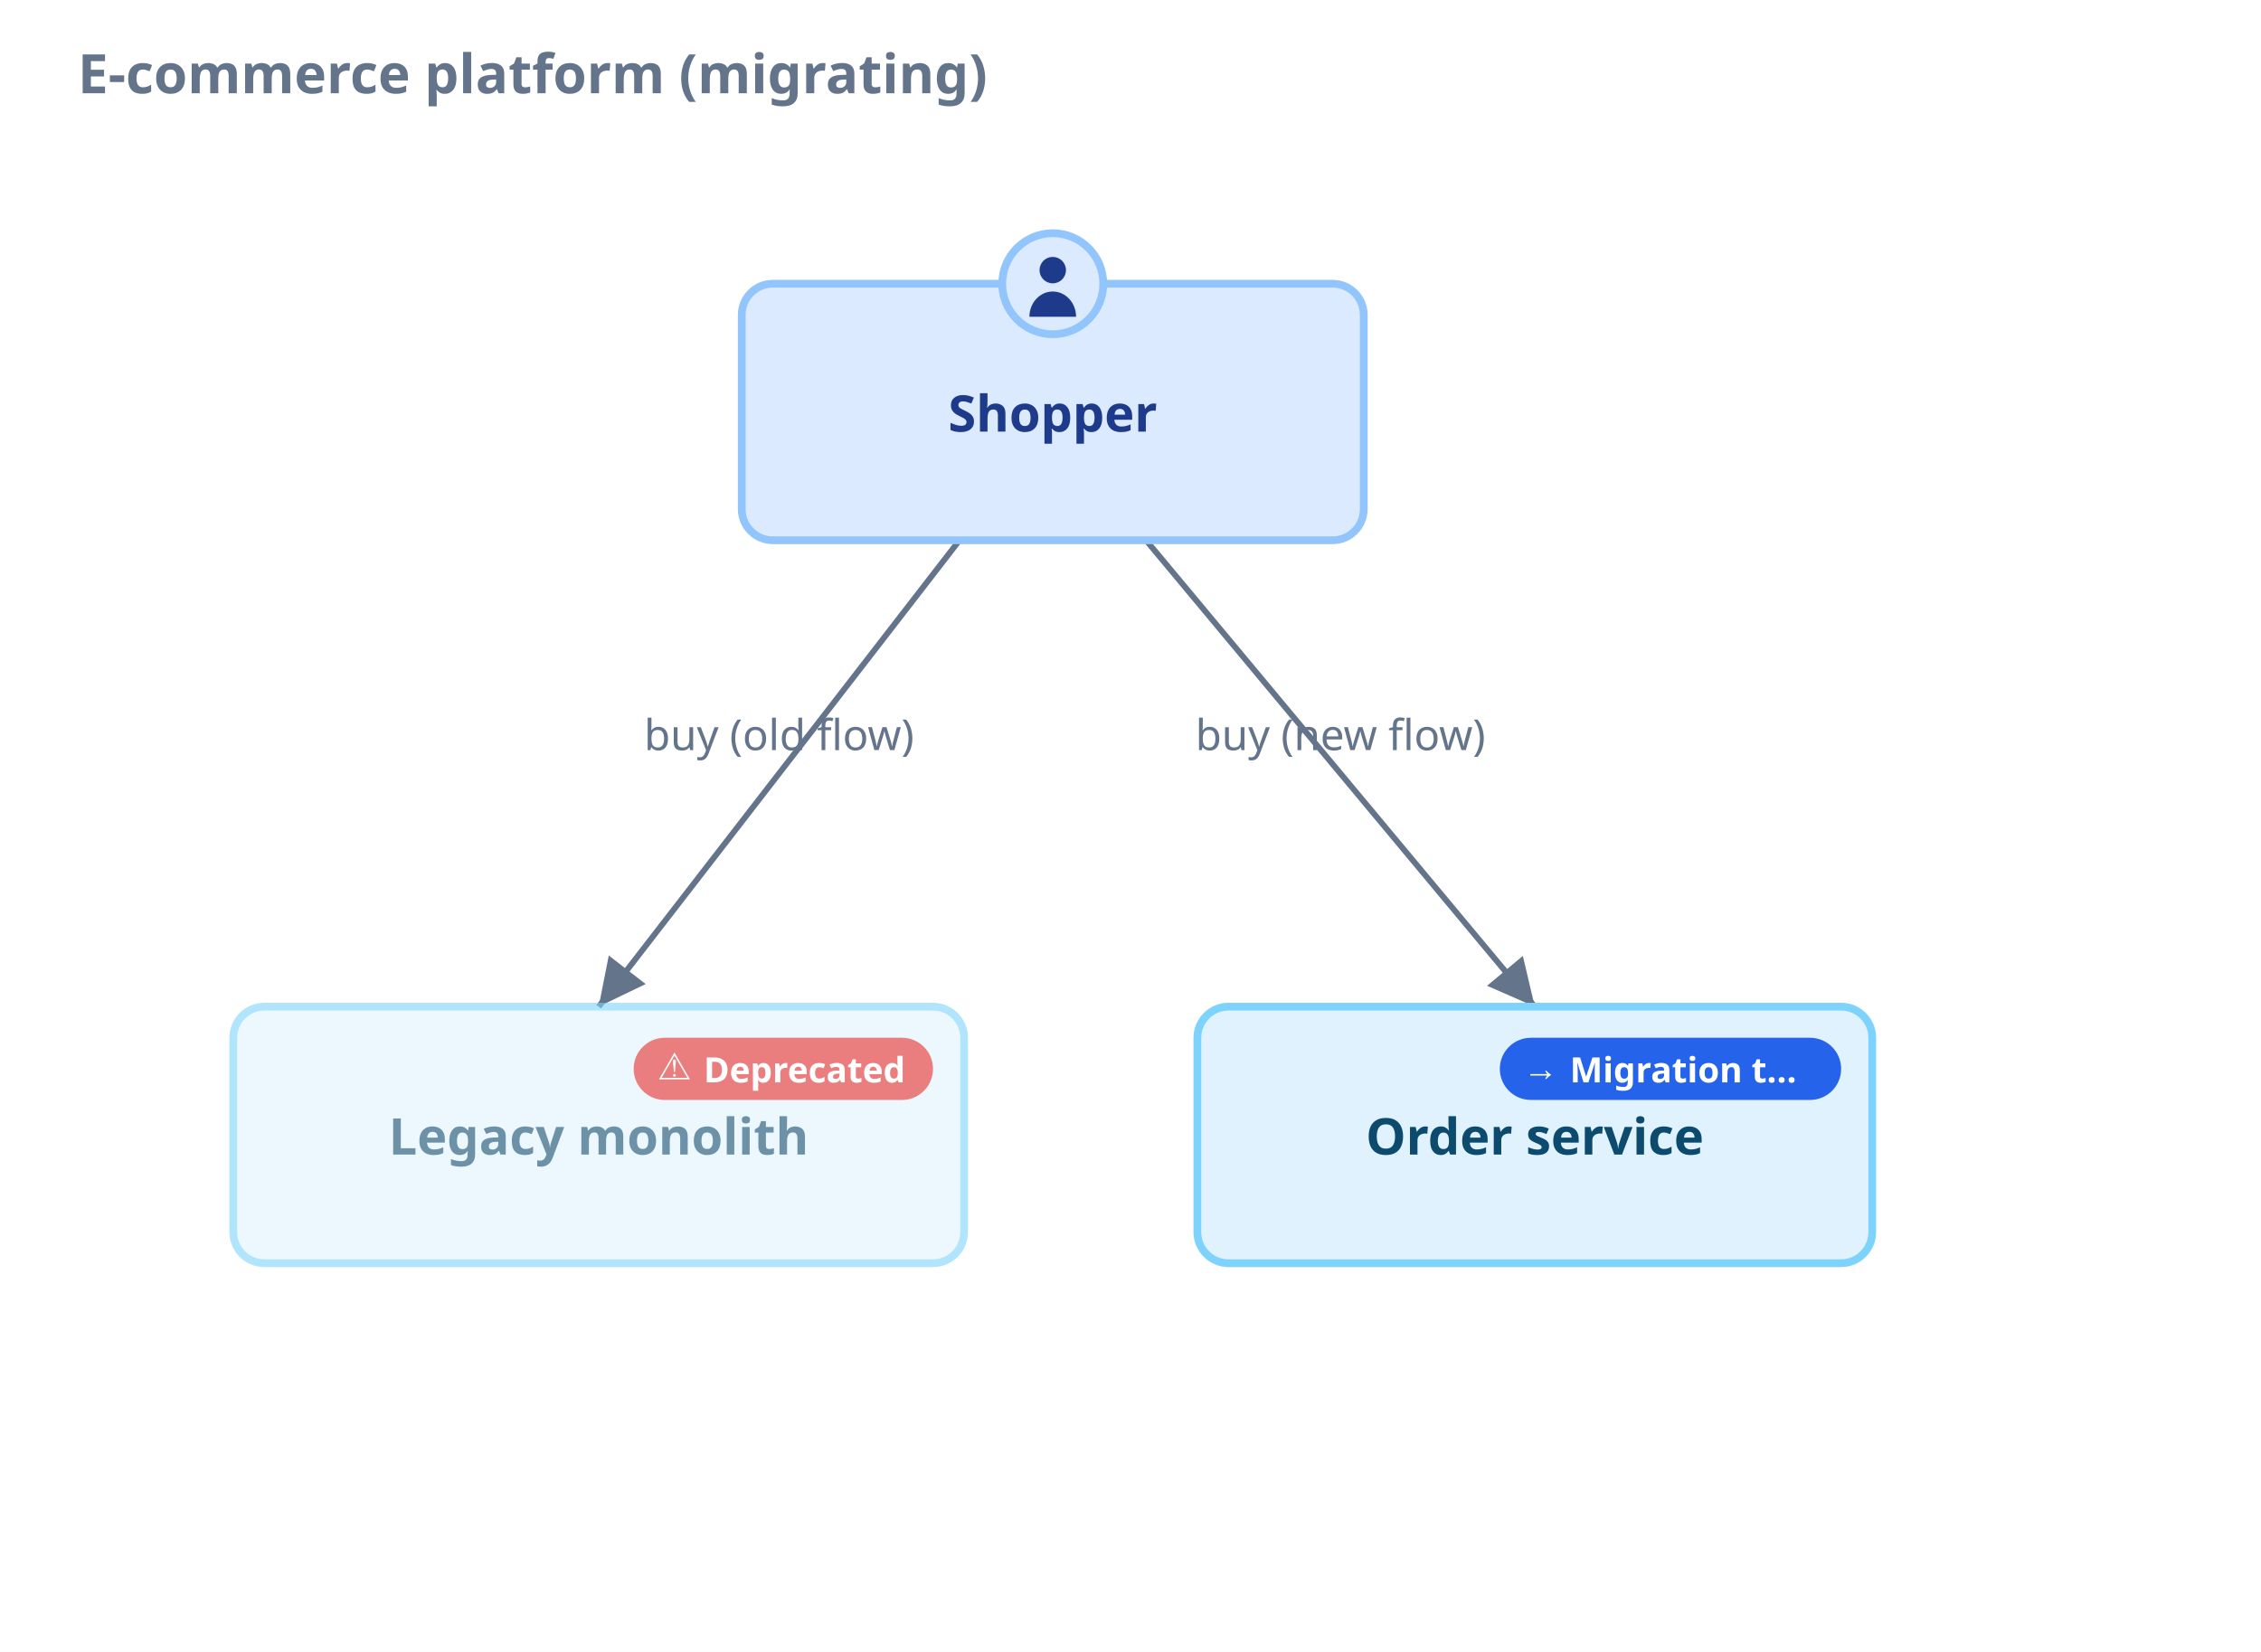
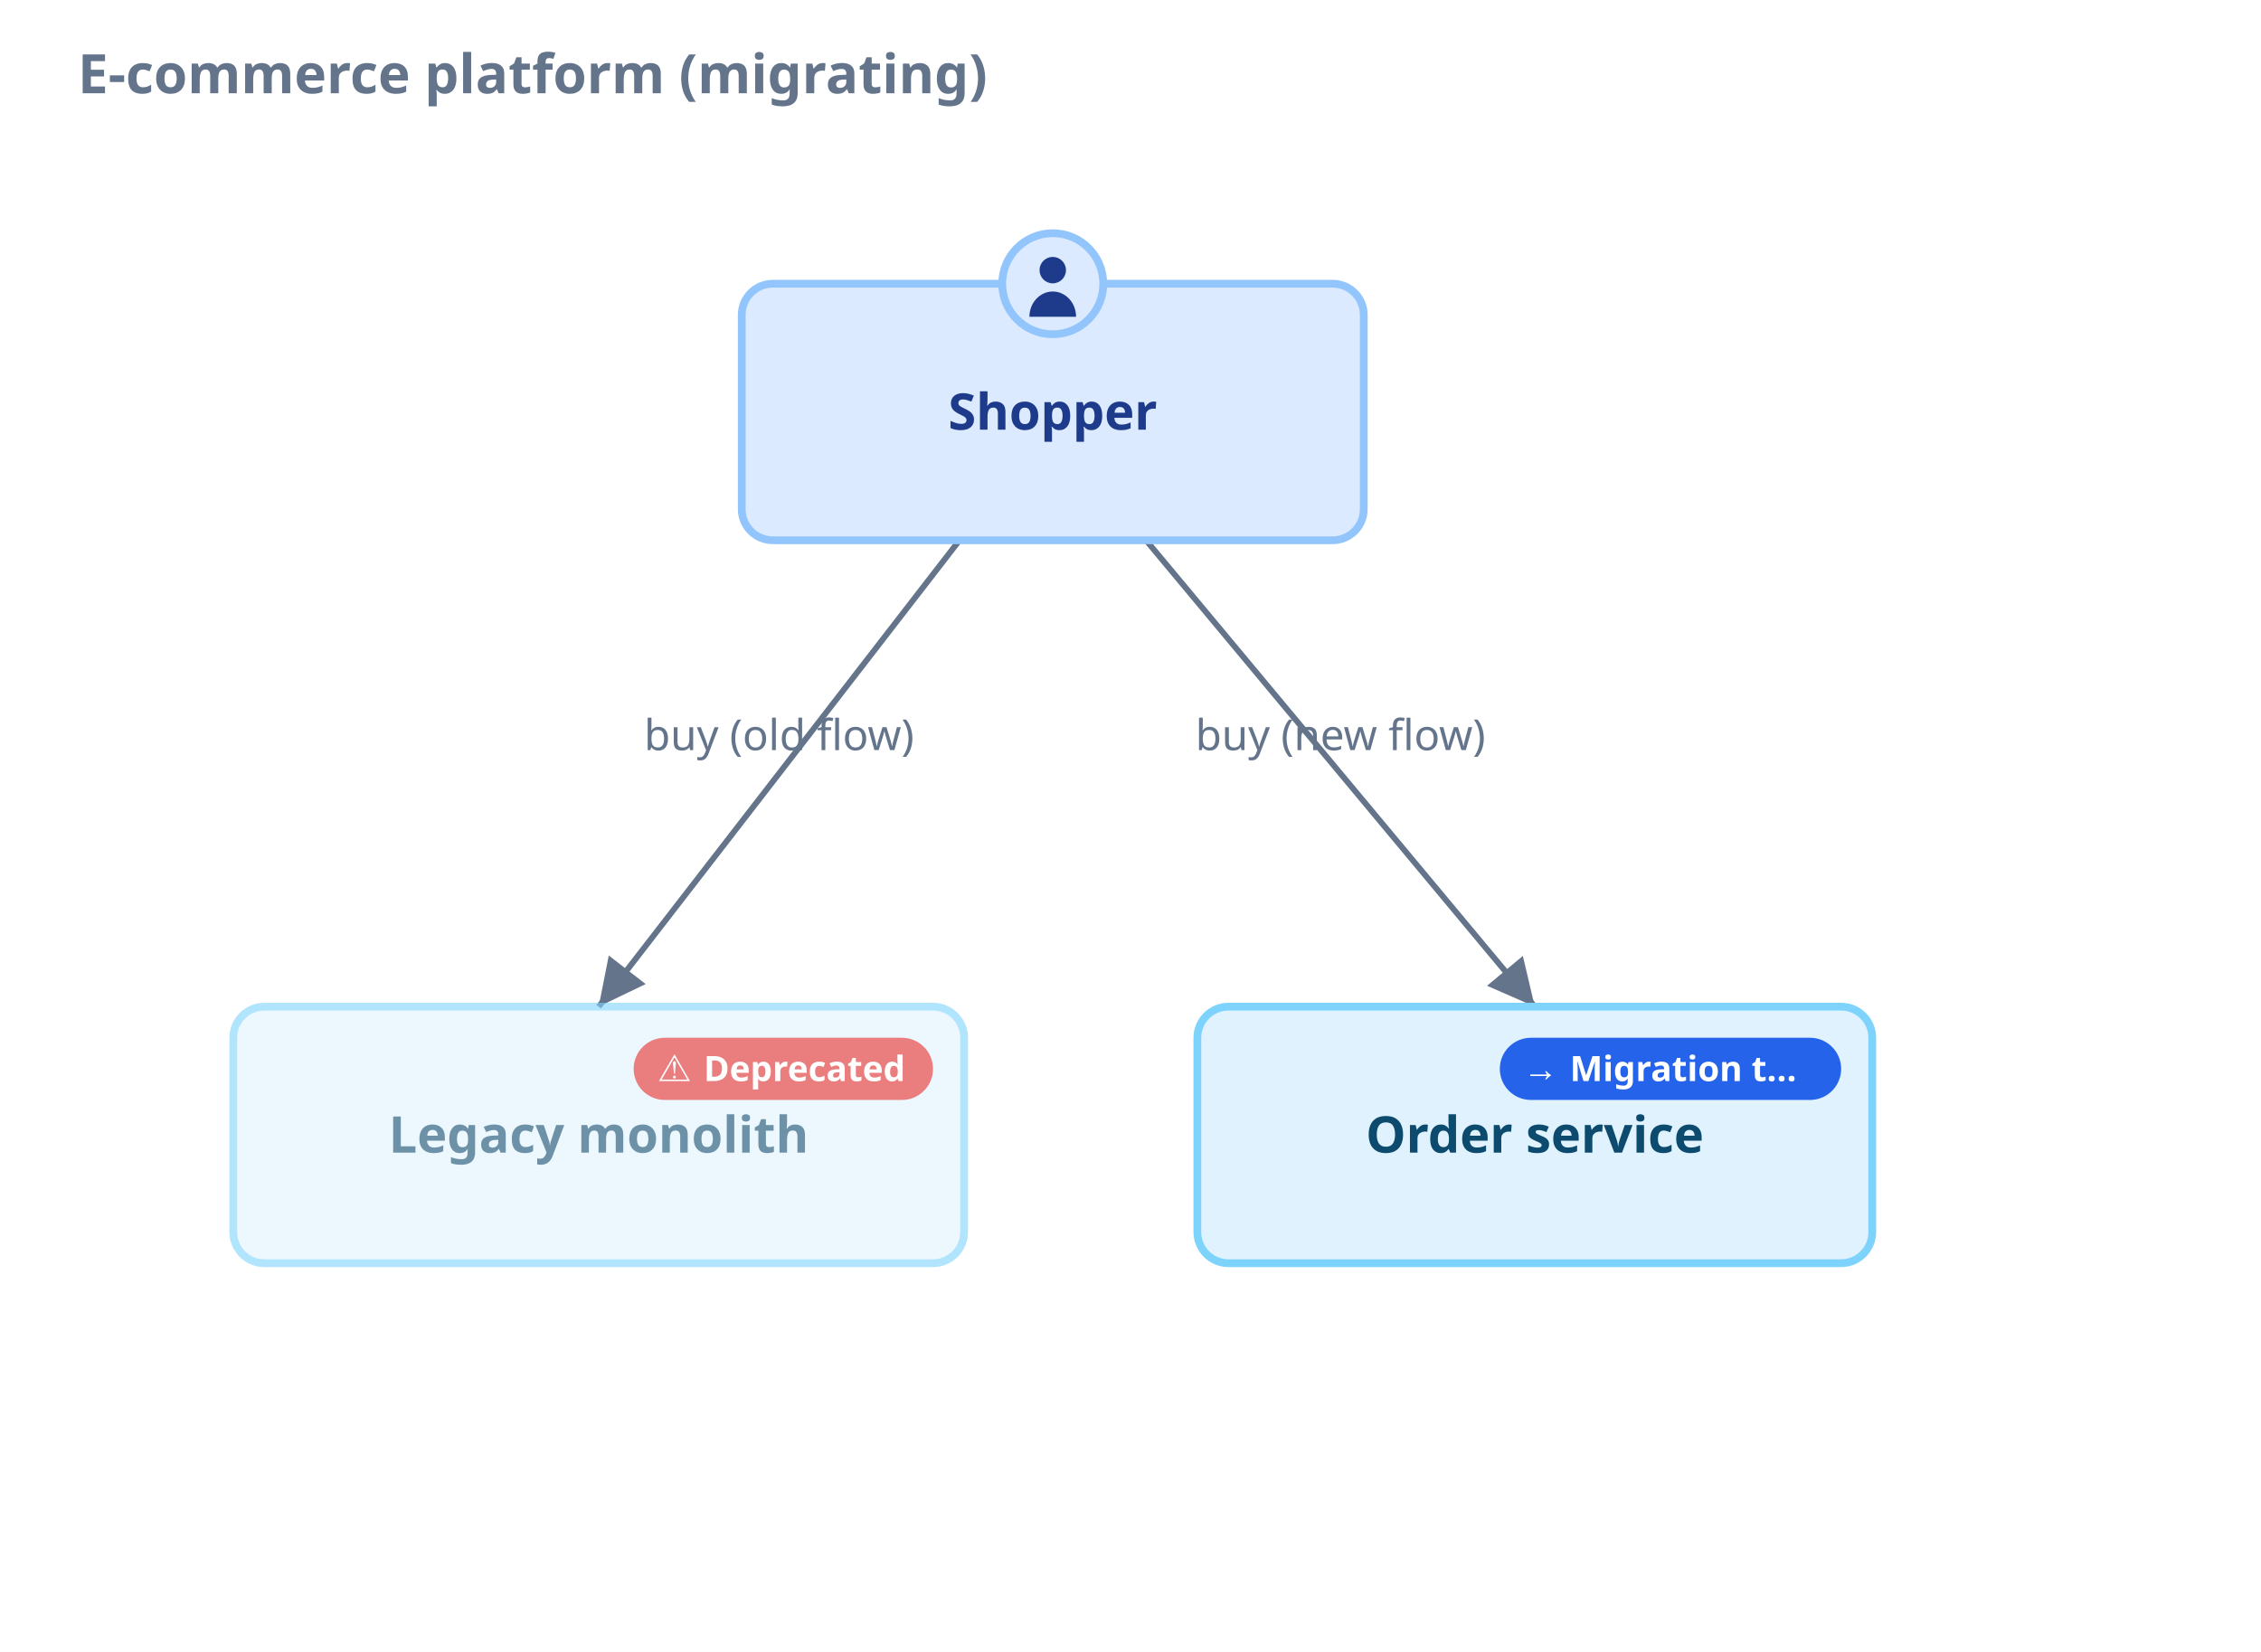
<svg xmlns="http://www.w3.org/2000/svg" viewBox="0 0 581.6 425" width="581.6" height="425">
  <defs>
    <marker id="arrow-default" viewBox="0 0 10 10" refX="10" refY="5" markerWidth="8" markerHeight="8" orient="auto-start-reverse">
      <path d="M 0 0 L 10 5 L 0 10 z" fill="#64748B" />
    </marker>
  </defs>
  <rect width="581.6" height="425" fill="#FFFFFF" rx="0" />
  <text x="20" y="24" fill="#64748B" font-size="14px" font-family="sans-serif" font-weight="bold">E-commerce platform (migrating)</text>
  <g class="edges">
    <g data-edge-from="Customer" data-edge-to="LegacyMonolith" data-edge-kind="sync" data-edge-canonical-id="Customer-&gt;LegacyMonolith" data-edge-label="buy (old flow)" class="krs-edge krs-edge--interactive">
      <line x1="246.8" y1="139" x2="154" y2="259" stroke="transparent" stroke-width="14" stroke-linecap="butt" class="krs-edge__hitline" />
      <line x1="246.8" y1="139" x2="154" y2="259" stroke="#64748B" stroke-width="1.5" marker-end="url(#arrow-default)" />
      <text x="200.4" y="193" text-anchor="middle" fill="#64748B" font-size="11px" font-family="sans-serif">buy (old flow)</text>
    </g>
    <g data-edge-from="Customer" data-edge-to="OrderService" data-edge-kind="sync" data-edge-canonical-id="Customer-&gt;OrderService" data-edge-label="buy (new flow)" class="krs-edge krs-edge--interactive">
      <line x1="294.8" y1="139" x2="394.8" y2="259" stroke="transparent" stroke-width="14" stroke-linecap="butt" class="krs-edge__hitline" />
      <line x1="294.8" y1="139" x2="394.8" y2="259" stroke="#64748B" stroke-width="1.5" marker-end="url(#arrow-default)" />
      <text x="344.8" y="193" text-anchor="middle" fill="#64748B" font-size="11px" font-family="sans-serif">buy (new flow)</text>
    </g>
  </g>
  <g class="nodes">
    <g data-node-id="Customer" data-node-kind="user" data-has-children="false" data-has-description="false">
      <rect x="190.8" y="73" width="160" height="66" rx="8" ry="8" fill="#DBEAFE" stroke="#93C5FD" stroke-width="2" />
      <circle cx="270.8" cy="73" r="13" fill="#DBEAFE" stroke="#93C5FD" stroke-width="2" />
      <circle cx="270.8" cy="69.5" r="3.4" fill="#1E3A8A" />
      <path d="M264.8 81.5 a6 6.5 0 0 1 12 0 Z" fill="#1E3A8A" />
-       <text x="270.8" y="106" text-anchor="middle" dominant-baseline="central" fill="#1E3A8A" font-size="13px" font-weight="bold" font-family="sans-serif">Shopper</text>
+       <text x="270.8" y="106" text-anchor="middle" dy="0.35em" fill="#1E3A8A" font-size="13px" font-weight="bold" font-family="sans-serif">Shopper</text>
    </g>
    <g data-node-id="LegacyMonolith" data-node-kind="service" data-has-children="true" data-has-description="false" style="cursor: pointer" opacity="0.6">
      <rect x="60" y="259" width="188" height="66" rx="8" ry="8" fill="#E0F2FE" stroke="#7DD3FC" stroke-width="2" />
-       <text x="154" y="292" text-anchor="middle" dominant-baseline="central" fill="#0C4A6E" font-size="13px" font-weight="bold" font-family="sans-serif">Legacy monolith</text>
+       <text x="154" y="292" text-anchor="middle" dy="0.35em" fill="#0C4A6E" font-size="13px" font-weight="bold" font-family="sans-serif">Legacy monolith</text>
      <g data-node-badge="LegacyMonolith">
        <rect x="163" y="267" width="77" height="16" rx="8" fill="#DC2626" />
-         <text x="173.5" y="275" text-anchor="middle" dominant-baseline="central" fill="#FFFFFF" font-size="9px">⚠</text>
-         <text x="181" y="275" dominant-baseline="central" fill="#FFFFFF" font-size="9px" font-weight="bold" font-family="sans-serif">Deprecated</text>
+         <text x="173.5" y="275" text-anchor="middle" dy="0.35em" fill="#FFFFFF" font-size="9px">⚠</text>
+         <text x="181" y="275" dy="0.35em" fill="#FFFFFF" font-size="9px" font-weight="bold" font-family="sans-serif">Deprecated</text>
      </g>
    </g>
    <g data-node-id="OrderService" data-node-kind="service" data-has-children="true" data-has-description="false" style="cursor: pointer">
      <rect x="308" y="259" width="173.6" height="66" rx="8" ry="8" fill="#E0F2FE" stroke="#7DD3FC" stroke-width="2" />
-       <text x="394.8" y="292" text-anchor="middle" dominant-baseline="central" fill="#0C4A6E" font-size="13px" font-weight="bold" font-family="sans-serif">Order service</text>
+       <text x="394.8" y="292" text-anchor="middle" dy="0.35em" fill="#0C4A6E" font-size="13px" font-weight="bold" font-family="sans-serif">Order service</text>
      <g data-node-badge="OrderService">
        <rect x="385.8" y="267" width="87.8" height="16" rx="8" fill="#2563EB" />
-         <text x="396.3" y="275" text-anchor="middle" dominant-baseline="central" fill="#FFFFFF" font-size="9px">→</text>
-         <text x="403.8" y="275" dominant-baseline="central" fill="#FFFFFF" font-size="9px" font-weight="bold" font-family="sans-serif">Migration t…</text>
+         <text x="396.3" y="275" text-anchor="middle" dy="0.35em" fill="#FFFFFF" font-size="9px">→</text>
+         <text x="403.8" y="275" dy="0.35em" fill="#FFFFFF" font-size="9px" font-weight="bold" font-family="sans-serif">Migration t…</text>
      </g>
    </g>
  </g>
</svg>
